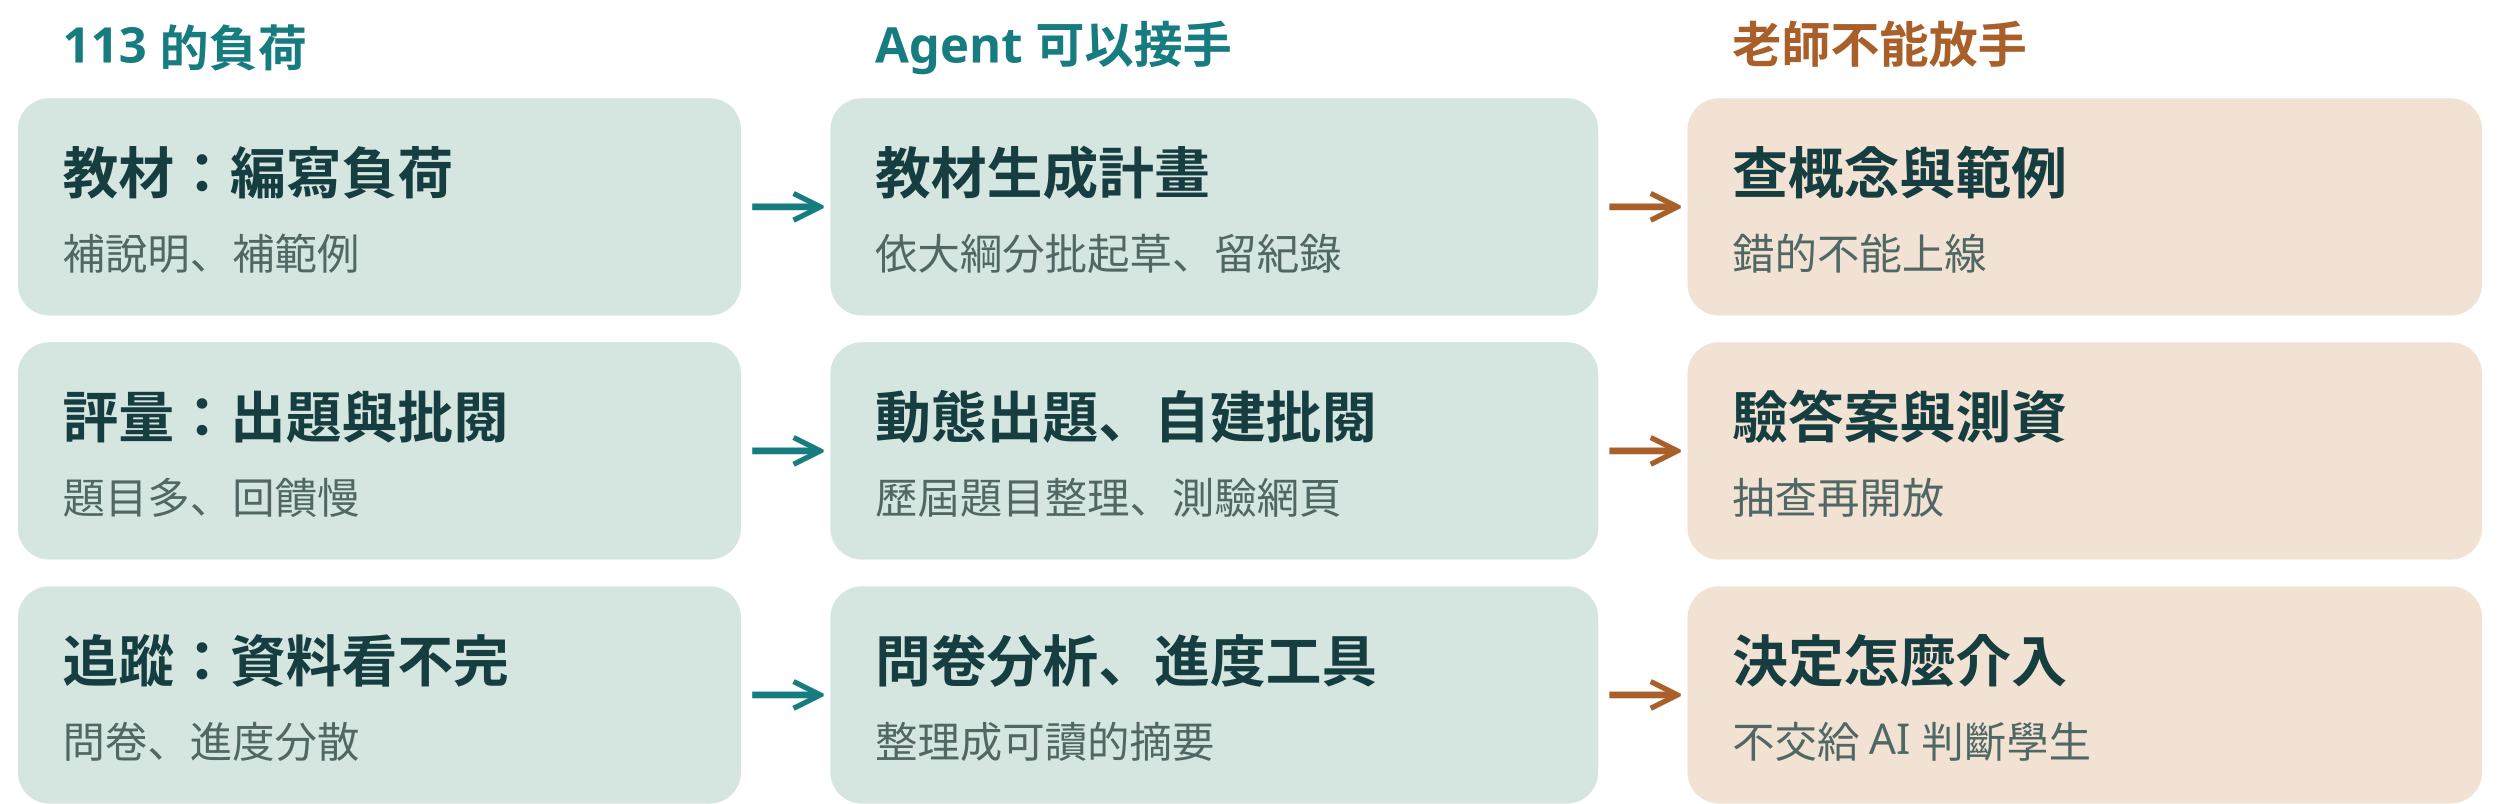
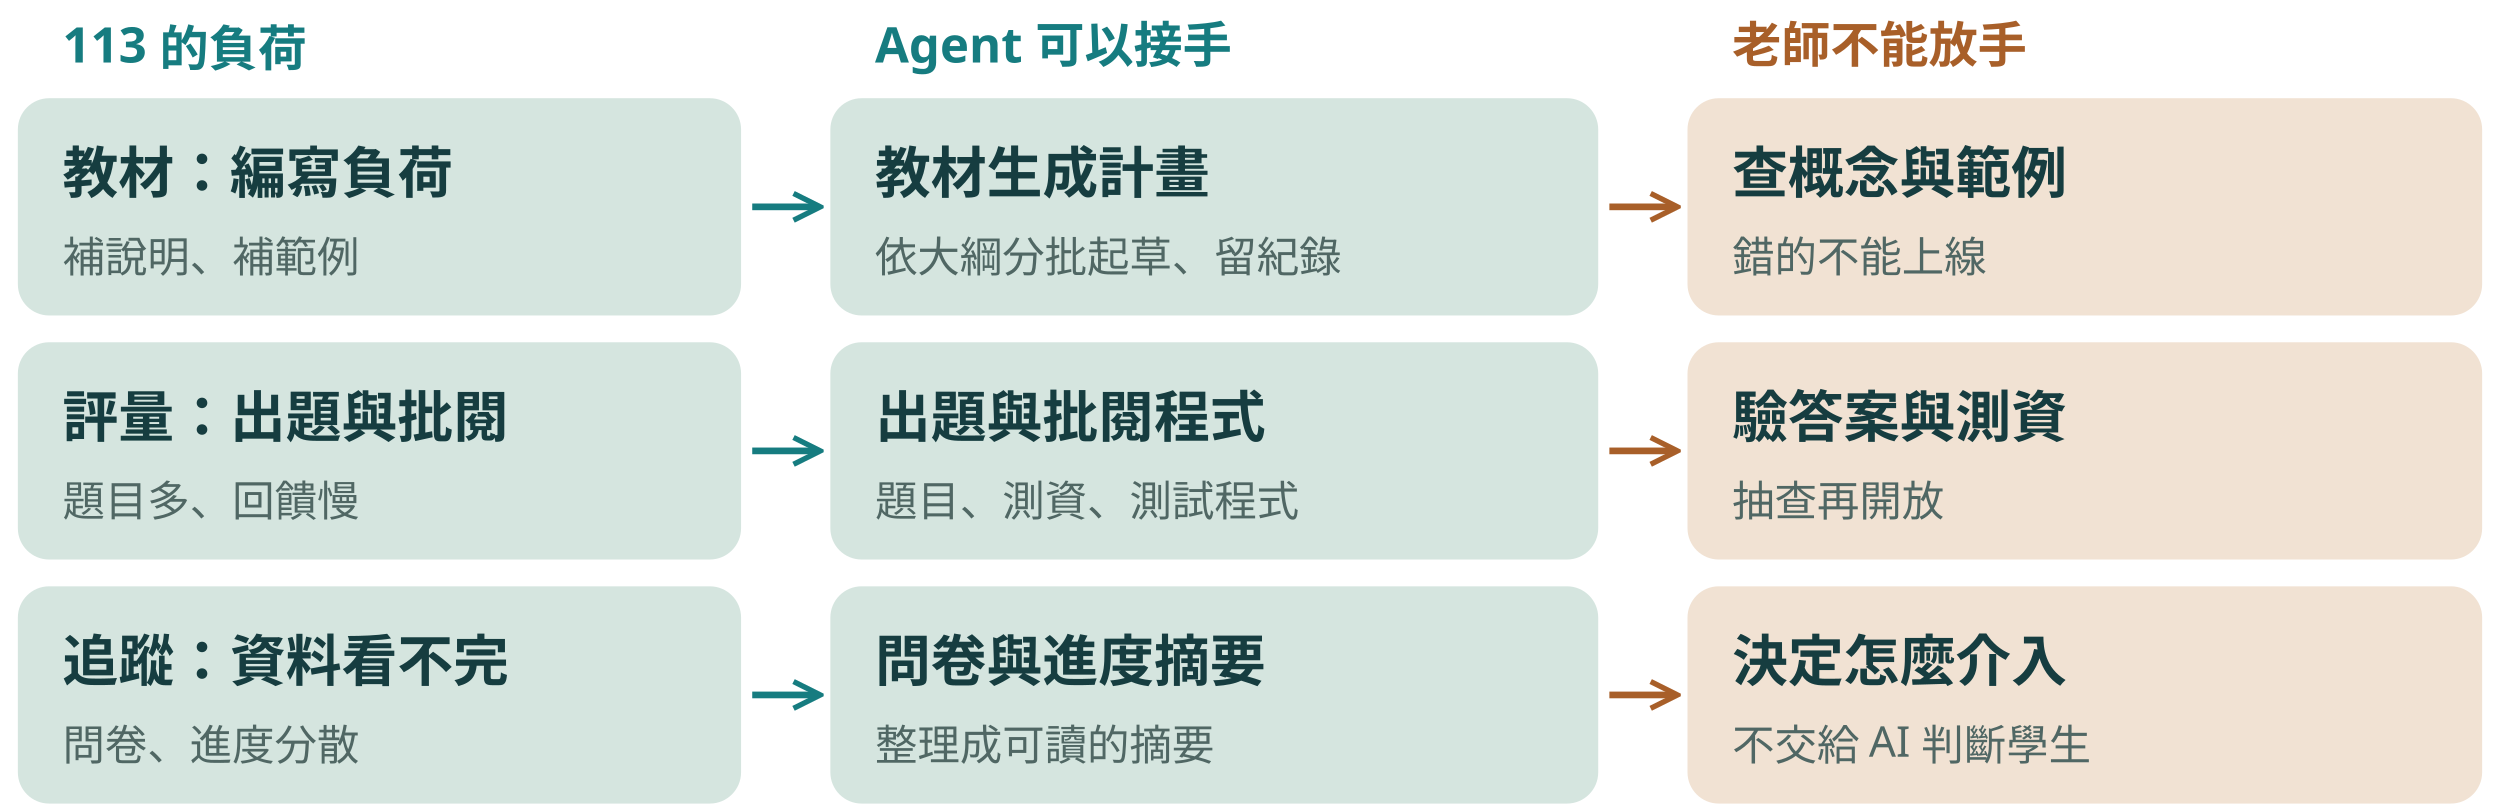
<svg xmlns="http://www.w3.org/2000/svg" width="1120" height="360" viewBox="0 0 1120 360" role="img" aria-labelledby="title desc">
  <defs>
    <marker id="a" viewBox="0 0 10 10" refX="8" refY="5" markerWidth="5" markerHeight="5" orient="auto-start-reverse">
      <path d="M1 1 L9 5 L1 9" fill="none" stroke="#167C80" stroke-width="1.6" />
    </marker>
    <marker id="g" viewBox="0 0 10 10" refX="8" refY="5" markerWidth="5" markerHeight="5" orient="auto-start-reverse">
      <path d="M1 1 L9 5 L1 9" fill="none" stroke="#A85F29" stroke-width="1.6" />
    </marker>
  </defs>
  <g font-family="Noto Sans TC, PingFang TC, Microsoft JhengHei, sans-serif">
    <text x="28" y="28" fill="#167C80" font-size="22" font-weight="800" text-anchor="start">113 的負荷</text>
    <text x="392" y="28" fill="#167C80" font-size="22" font-weight="800" text-anchor="start">Agent 可以接手</text>
    <text x="776" y="28" fill="#A85F29" font-size="22" font-weight="800" text-anchor="start">老師不能放手</text>
    <rect x="8" y="44.0" width="324" height="97.333" rx="14" fill="#D5E5DF" />
-     <text x="28" y="86.667" fill="#163D40" font-size="25" font-weight="800" text-anchor="start">教材：編寫負荷</text>
-     <text x="28" y="120.667" fill="#506764" font-size="19" font-weight="500" text-anchor="start">補說明、補範例</text>
+     <text x="28" y="86.417" fill="#163D40" font-size="25" font-weight="800" text-anchor="start">教材：編寫負荷</text>
+     <text x="28" y="121.917" fill="#506764" font-size="19" font-weight="500" text-anchor="start">補說明、補範例</text>
    <path d="M337 92.667 L366 92.667" fill="none" stroke="#167C80" stroke-width="3" marker-end="url(#a)" />
    <rect x="372" y="44.0" width="344" height="97.333" rx="14" fill="#D5E5DF" />
-     <text x="392" y="86.667" fill="#163D40" font-size="25" font-weight="800" text-anchor="start">教材生成計畫</text>
-     <text x="392" y="120.667" fill="#506764" font-size="19" font-weight="500" text-anchor="start">依大綱分批起草、留紀錄</text>
+     <text x="392" y="86.417" fill="#163D40" font-size="25" font-weight="800" text-anchor="start">教材生成計畫</text>
+     <text x="392" y="121.917" fill="#506764" font-size="19" font-weight="500" text-anchor="start">依大綱分批起草、留紀錄</text>
    <path d="M721 92.667 L750 92.667" fill="none" stroke="#A85F29" stroke-width="3" marker-end="url(#g)" />
    <rect x="756" y="44.0" width="356" height="97.333" rx="14" fill="#F1E2D3" />
-     <text x="776" y="86.667" fill="#163D40" font-size="25" font-weight="800" text-anchor="start">查概念與範例</text>
-     <text x="776" y="120.667" fill="#506764" font-size="19" font-weight="500" text-anchor="start">錯的不能上線</text>
+     <text x="776" y="86.417" fill="#163D40" font-size="25" font-weight="800" text-anchor="start">查概念與範例</text>
+     <text x="776" y="121.917" fill="#506764" font-size="19" font-weight="500" text-anchor="start">錯的不能上線</text>
    <rect x="8" y="153.333" width="324" height="97.333" rx="14" fill="#D5E5DF" />
-     <text x="28" y="196" fill="#163D40" font-size="25" font-weight="800" text-anchor="start">評量：出題與批閱</text>
-     <text x="28" y="230" fill="#506764" font-size="19" font-weight="500" text-anchor="start">題目多、回饋慢</text>
+     <text x="28" y="195.75" fill="#163D40" font-size="25" font-weight="800" text-anchor="start">評量：出題與批閱</text>
+     <text x="28" y="231.25" fill="#506764" font-size="19" font-weight="500" text-anchor="start">題目多、回饋慢</text>
    <path d="M337 202 L366 202" fill="none" stroke="#167C80" stroke-width="3" marker-end="url(#a)" />
    <rect x="372" y="153.333" width="344" height="97.333" rx="14" fill="#D5E5DF" />
-     <text x="392" y="196" fill="#163D40" font-size="25" font-weight="800" text-anchor="start">動態出題、自建批閱</text>
-     <text x="392" y="230" fill="#506764" font-size="19" font-weight="500" text-anchor="start">歷屆題目整理、測驗網頁</text>
+     <text x="392" y="195.75" fill="#163D40" font-size="25" font-weight="800" text-anchor="start">出題與批閱程式</text>
+     <text x="392" y="231.25" fill="#506764" font-size="19" font-weight="500" text-anchor="start">題目、測資、測試程式</text>
    <path d="M721 202 L750 202" fill="none" stroke="#A85F29" stroke-width="3" marker-end="url(#g)" />
    <rect x="756" y="153.333" width="356" height="97.333" rx="14" fill="#F1E2D3" />
-     <text x="776" y="196" fill="#163D40" font-size="25" font-weight="800" text-anchor="start">驗答案與測資</text>
-     <text x="776" y="230" fill="#506764" font-size="19" font-weight="500" text-anchor="start">抽查再開放</text>
+     <text x="776" y="195.75" fill="#163D40" font-size="25" font-weight="800" text-anchor="start">驗答案與測資</text>
+     <text x="776" y="231.25" fill="#506764" font-size="19" font-weight="500" text-anchor="start">抽查再開放</text>
    <rect x="8" y="262.667" width="324" height="97.333" rx="14" fill="#D5E5DF" />
-     <text x="28" y="305.333" fill="#163D40" font-size="25" font-weight="800" text-anchor="start">追蹤：資料看不完</text>
-     <text x="28" y="339.333" fill="#506764" font-size="19" font-weight="500" text-anchor="start">問卷、進度分散</text>
+     <text x="28" y="305.083" fill="#163D40" font-size="25" font-weight="800" text-anchor="start">追蹤：資料看不完</text>
+     <text x="28" y="340.583" fill="#506764" font-size="19" font-weight="500" text-anchor="start">問卷、進度分散</text>
    <path d="M337 311.333 L366 311.333" fill="none" stroke="#167C80" stroke-width="3" marker-end="url(#a)" />
    <rect x="372" y="262.667" width="344" height="97.333" rx="14" fill="#D5E5DF" />
-     <text x="392" y="305.333" fill="#163D40" font-size="25" font-weight="800" text-anchor="start">問卷分析、進度工具</text>
-     <text x="392" y="339.333" fill="#506764" font-size="19" font-weight="500" text-anchor="start">整理成可讀的摘要</text>
+     <text x="392" y="305.083" fill="#163D40" font-size="25" font-weight="800" text-anchor="start">問卷與進度摘要</text>
+     <text x="392" y="340.583" fill="#506764" font-size="19" font-weight="500" text-anchor="start">整理成可讀的摘要</text>
    <path d="M721 311.333 L750 311.333" fill="none" stroke="#A85F29" stroke-width="3" marker-end="url(#g)" />
    <rect x="756" y="262.667" width="356" height="97.333" rx="14" fill="#F1E2D3" />
-     <text x="776" y="305.333" fill="#163D40" font-size="25" font-weight="800" text-anchor="start">決定怎麼介入</text>
-     <text x="776" y="339.333" fill="#506764" font-size="19" font-weight="500" text-anchor="start">不交給 AI 判斷學生</text>
+     <text x="776" y="305.083" fill="#163D40" font-size="25" font-weight="800" text-anchor="start">決定怎麼介入</text>
+     <text x="776" y="340.583" fill="#506764" font-size="19" font-weight="500" text-anchor="start">不交給 AI 判斷學生</text>
  </g>
</svg>
